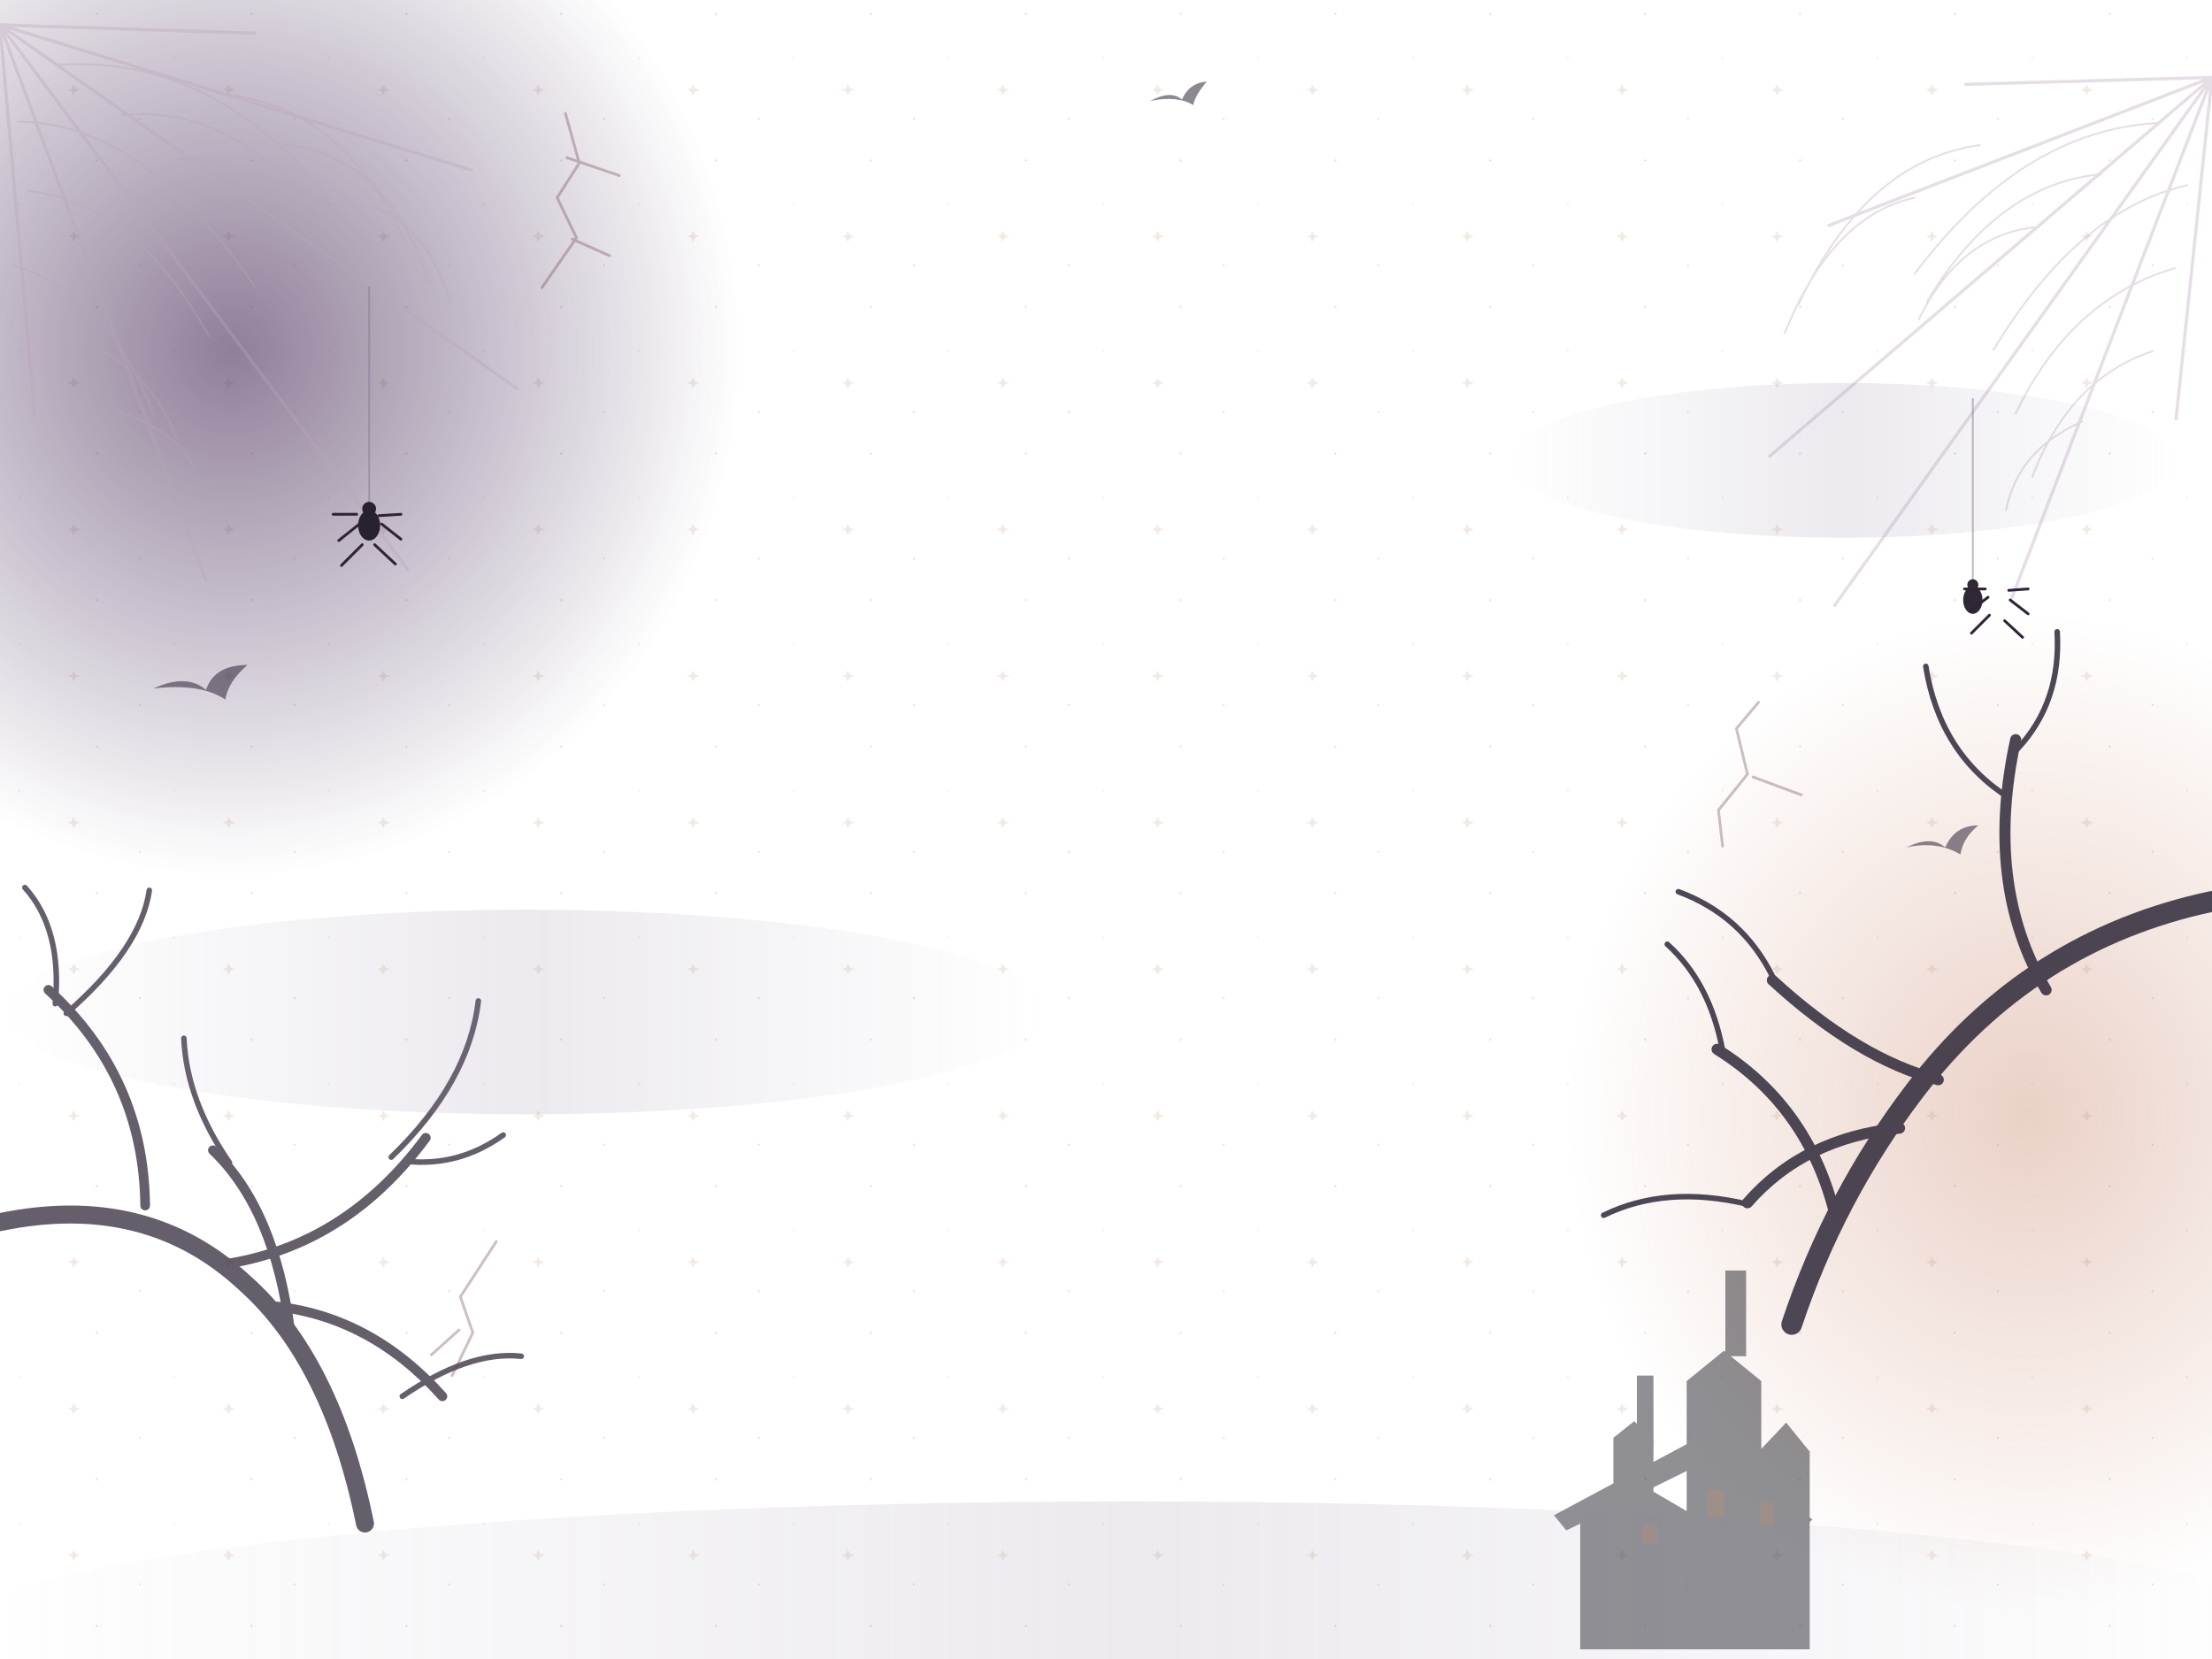
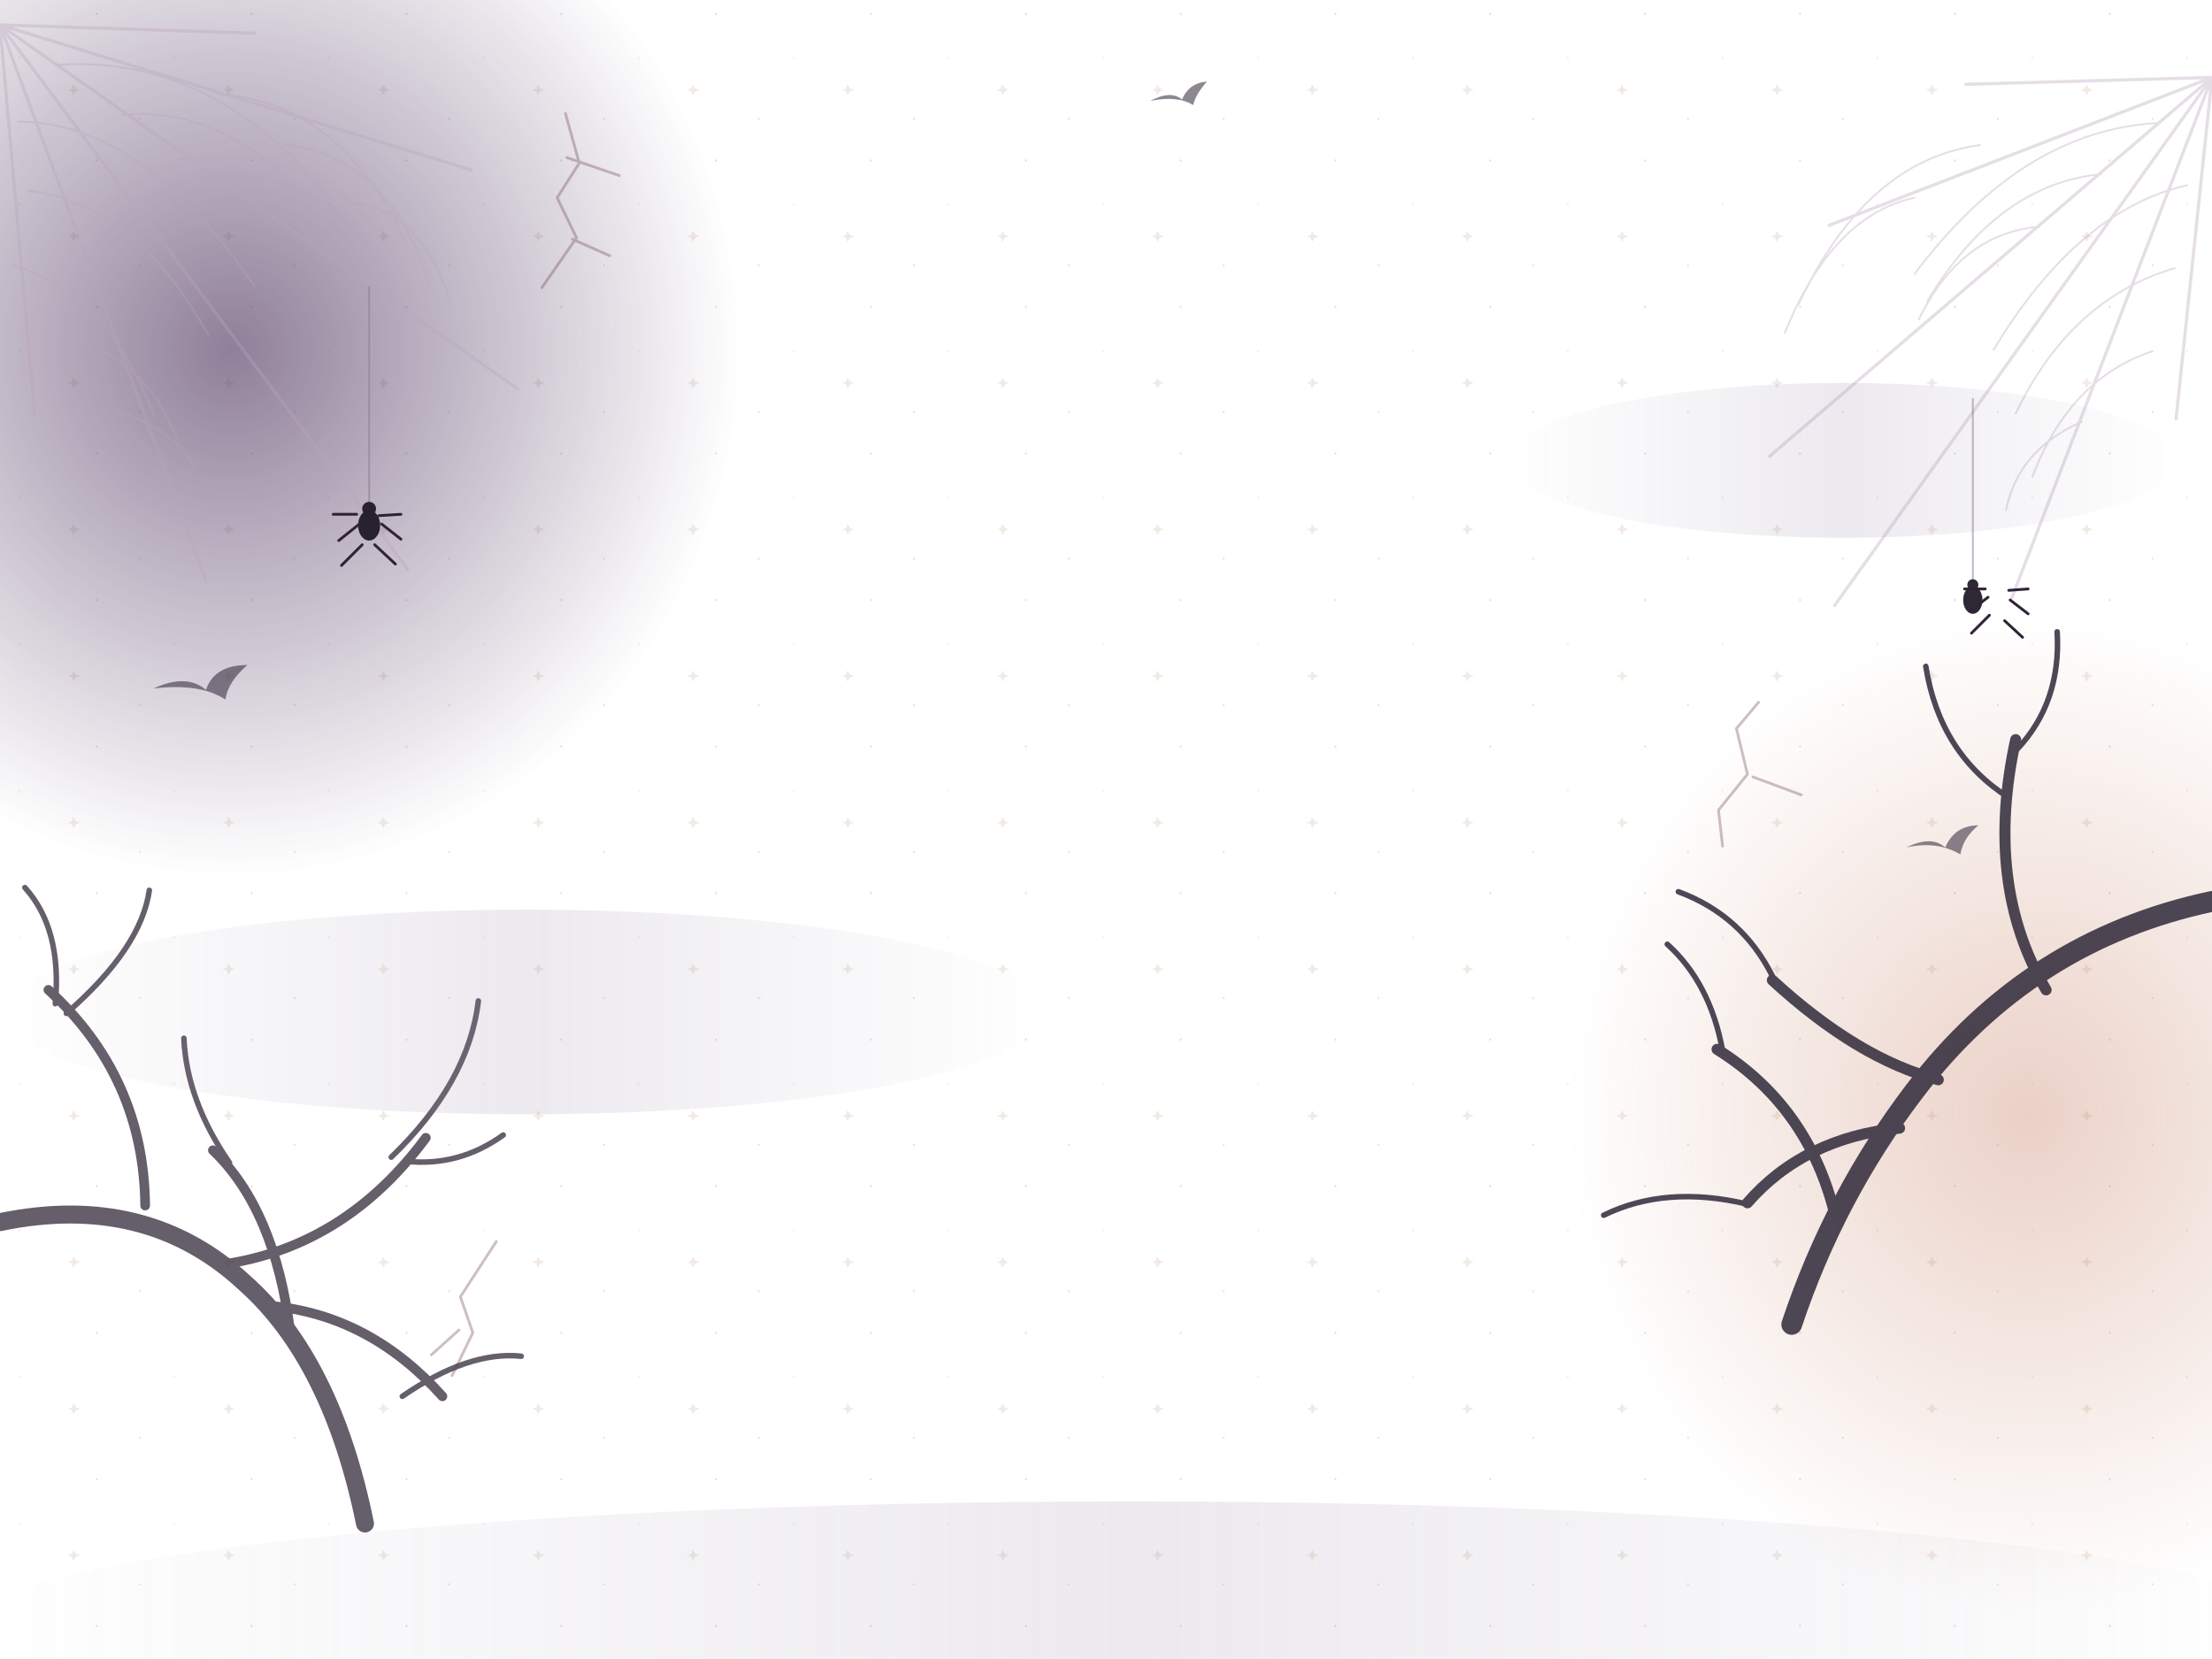
<svg xmlns="http://www.w3.org/2000/svg" viewBox="0 0 1600 1200" preserveAspectRatio="xMidYMid slice" aria-hidden="true">
  <defs>
    <radialGradient id="violet" cx="50%" cy="50%" r="50%">
      <stop stop-color="#4b315b" stop-opacity=".62" />
      <stop offset="1" stop-color="#4b315b" stop-opacity="0" />
    </radialGradient>
    <radialGradient id="ember" cx="50%" cy="50%" r="50%">
      <stop stop-color="#b55a36" stop-opacity=".28" />
      <stop offset="1" stop-color="#b55a36" stop-opacity="0" />
    </radialGradient>
    <linearGradient id="fog" x1="0" x2="1">
      <stop stop-color="#90829d" stop-opacity="0" />
      <stop offset=".5" stop-color="#90829d" stop-opacity=".17" />
      <stop offset="1" stop-color="#90829d" stop-opacity="0" />
    </linearGradient>
    <pattern id="grain" width="112" height="106" patternUnits="userSpaceOnUse">
      <circle cx="14" cy="42" r=".8" fill="#cbb6cb" opacity=".24" />
      <circle cx="70" cy="10" r=".7" fill="#9d729e" opacity=".3" />
      <circle cx="101" cy="86" r=".75" fill="#a27c7e" opacity=".22" />
      <path d="m55 64 3 1-3 1-2 3-1-3-3-1 3-1 1-3z" fill="#c49e81" opacity=".22" />
    </pattern>
  </defs>
  <rect width="1600" height="1200" fill="url(#grain)" />
  <ellipse cx="167" cy="253" rx="370" ry="380" fill="url(#violet)" />
  <ellipse cx="1467" cy="806" rx="333" ry="360" fill="url(#ember)" />
  <g fill="none" stroke="#b9a4bb" stroke-linecap="round" opacity=".36">
    <g stroke-width="2.3">
      <path d="M0 18 374 281M0 18 295 412M0 18 149 420M0 18 25 300M0 18 341 123M0 18 184 24" />
      <path d="M1600 56 1280 330M1600 56 1327 438M1600 56 1455 433M1600 56 1574 303M1600 56 1323 163M1600 56 1422 61" />
    </g>
    <g stroke-width="1.35">
      <path d="M41 47q112-8 197 96M88 83q84-7 147 78M128 115q57-3 98 58M13 88q90 0 171 119M20 138q78 9 131 105M9 192q68 18 102 108M43 243q61 13 85 74M79 295q51 17 62 45M157 68q89 5 137 108M201 104q81 7 109 101M254 147q50 3 72 72" />
      <path d="M1561 89q-98 5-176 109M1520 126q-75 7-126 92M1475 164q-57 5-87 67M1582 134q-79 18-140 119M1573 194q-75 22-115 105M1557 254q-60 20-87 91M1506 305q-46 20-55 64M1432 105q-82 11-131 115M1385 143q-60 13-94 98" />
    </g>
  </g>
  <g stroke="#8a7693" stroke-width="1.3" opacity=".53">
    <path d="M267 207v157" />
    <path d="M1427 288v133" />
  </g>
  <g fill="#17121f" opacity=".9">
    <ellipse cx="267" cy="380" rx="8" ry="11" />
    <circle cx="267" cy="368" r="5" />
    <ellipse cx="1427" cy="434" rx="7" ry="10" />
    <circle cx="1427" cy="423" r="4" />
  </g>
  <g stroke="#302237" stroke-width="2" fill="none" stroke-linecap="round">
    <path d="m260 379-15 12m13-19-17 0m21 22-15 15m29-30 14 11m-16-17 16-1m-19 22 15 14m1152 24-13 10m11-16-15 0m18 19-13 13m28-24 13 10m-14-17 14-1m-17 23 13 12" />
  </g>
  <g fill="none" stroke-linecap="round" stroke-linejoin="round">
    <g stroke="#32283a" opacity=".75">
      <path stroke-width="13" d="M0 884Q106 862 177 928Q240 984 264 1102" />
      <path stroke-width="7" d="M105 872q-1-93-70-156M165 914q86-14 143-91M200 945q69 8 120 65M210 964q-11-89-56-132" />
      <path stroke-width="4" d="M40 726q5-54-22-84M48 733q54-47 60-89M283 837q56-54 63-113M294 840q38 4 70-19M291 1010q48-33 86-29M166 841q-31-45-33-90" />
    </g>
    <g stroke="#272132" opacity=".82">
      <path stroke-width="15" d="M1600 652q-132 28-215 137-58 76-89 169" />
      <path stroke-width="8" d="M1480 716q-45-76-22-181M1402 781q-58-15-120-72M1374 816q-69 7-110 54M1329 886q-18-84-87-127" />
      <path stroke-width="4" d="M1459 542q32-34 29-85M1453 577q-50-32-60-95M1282 706q-22-44-68-61M1264 871q-59-14-104 8M1246 760q-9-49-40-77" />
    </g>
    <g stroke="#693c49" stroke-width="2" opacity=".33">
      <path d="m409 82 10 36-16 25 14 29-25 36m880 300-16 19 8 33-21 26 3 26m-919 383 15-31-9-26 26-40" />
      <path d="m410 114 38 13m-34 46 27 12m827 377 35 13m-971 387-20 18" />
    </g>
  </g>
-   <g fill="#171620" opacity=".48">
-     <path d="M1143 1199v-108l24-13v-38l15-12 14 13v38l24 14v-94l27-22 27 22v49l18-19 17 21v143h-166Z" />
-     <path d="m1124 1096 99-53 88 56-9 9-80-45-89 44z" />
-     <path d="M1184 1047v-52h12v51zm64-66v-62h15v62z" />
-   </g>
-   <g fill="#e28d52" opacity=".17">
-     <path d="M1235 1078h12v19h-12zm38 9h10v16h-10zm-85 16h11v14h-11z" />
-   </g>
  <g fill="#251c30" opacity=".53">
    <path d="M111 498q24-11 38 1 6-18 30-18-14 12-16 25-18-12-52-8Zm1268 115q18-9 28 0 7-16 24-16-11 9-13 21-17-10-39-5ZM832 73q15-8 23-1 5-12 18-13-8 9-10 17-11-7-31-3Z" />
  </g>
  <ellipse cx="818" cy="1180" rx="853" ry="94" fill="url(#fog)" />
  <ellipse cx="380" cy="732" rx="377" ry="74" fill="url(#fog)" />
  <ellipse cx="1333" cy="333" rx="242" ry="56" fill="url(#fog)" />
</svg>
